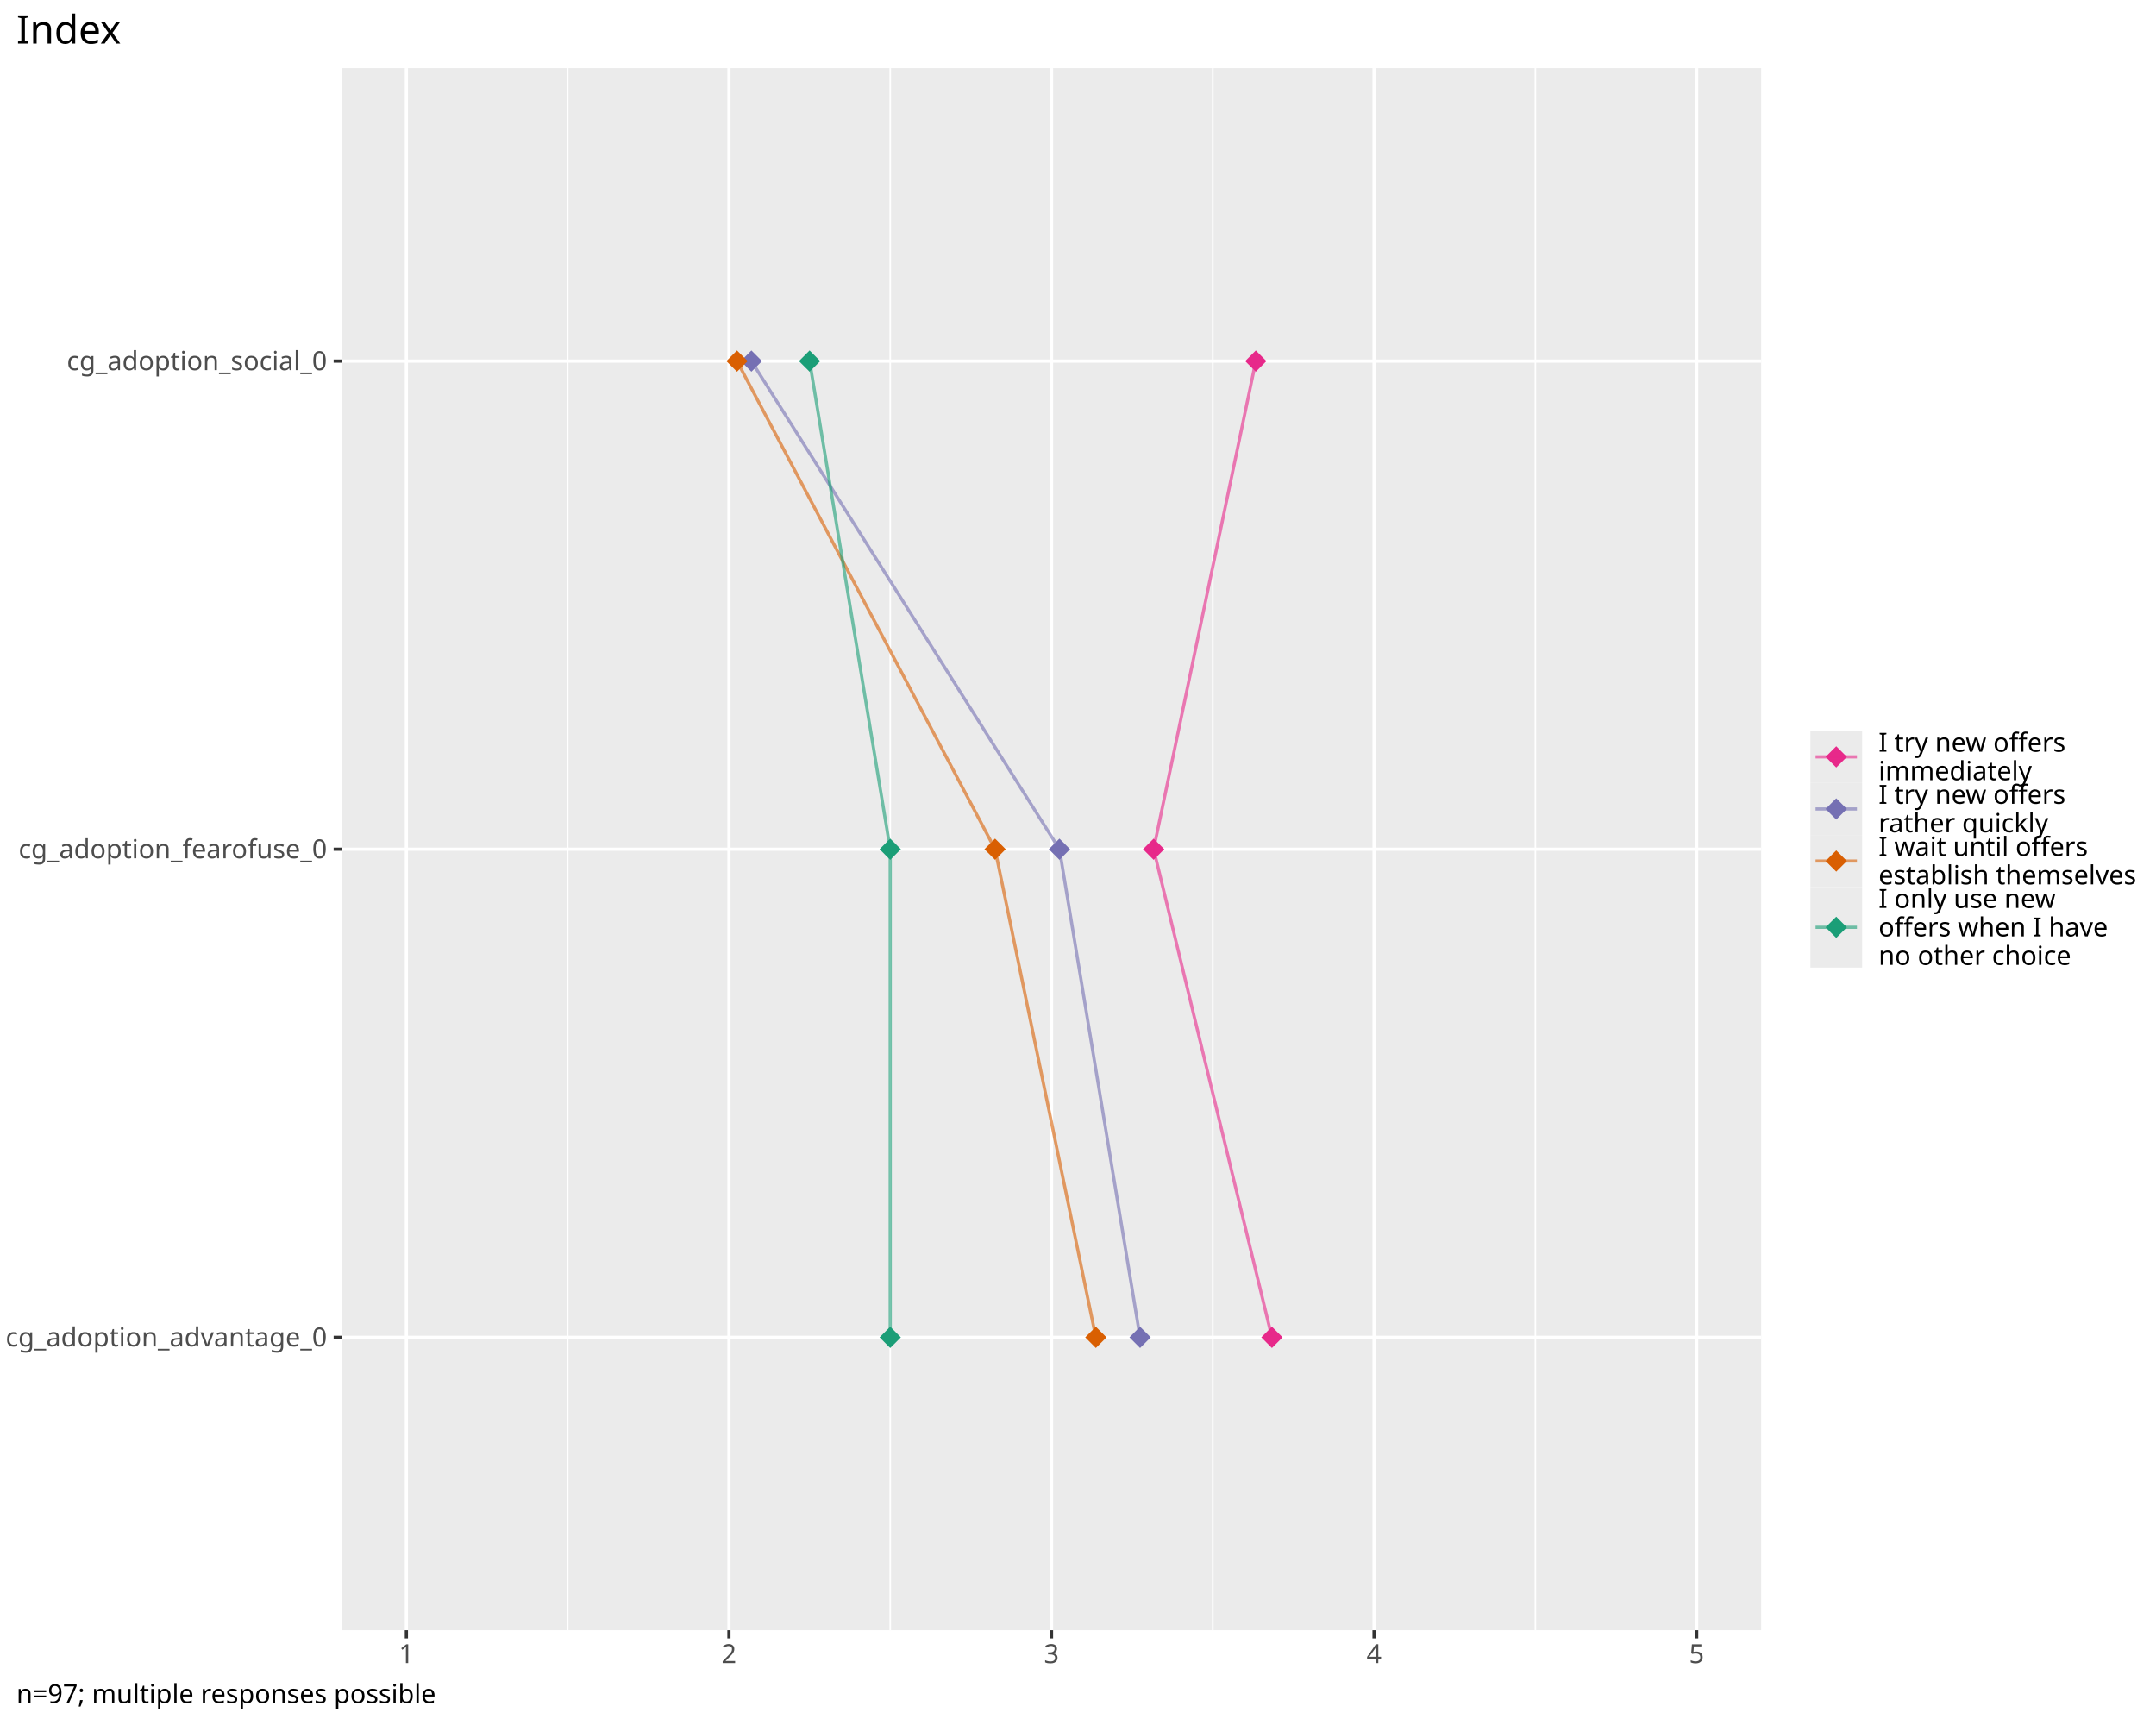
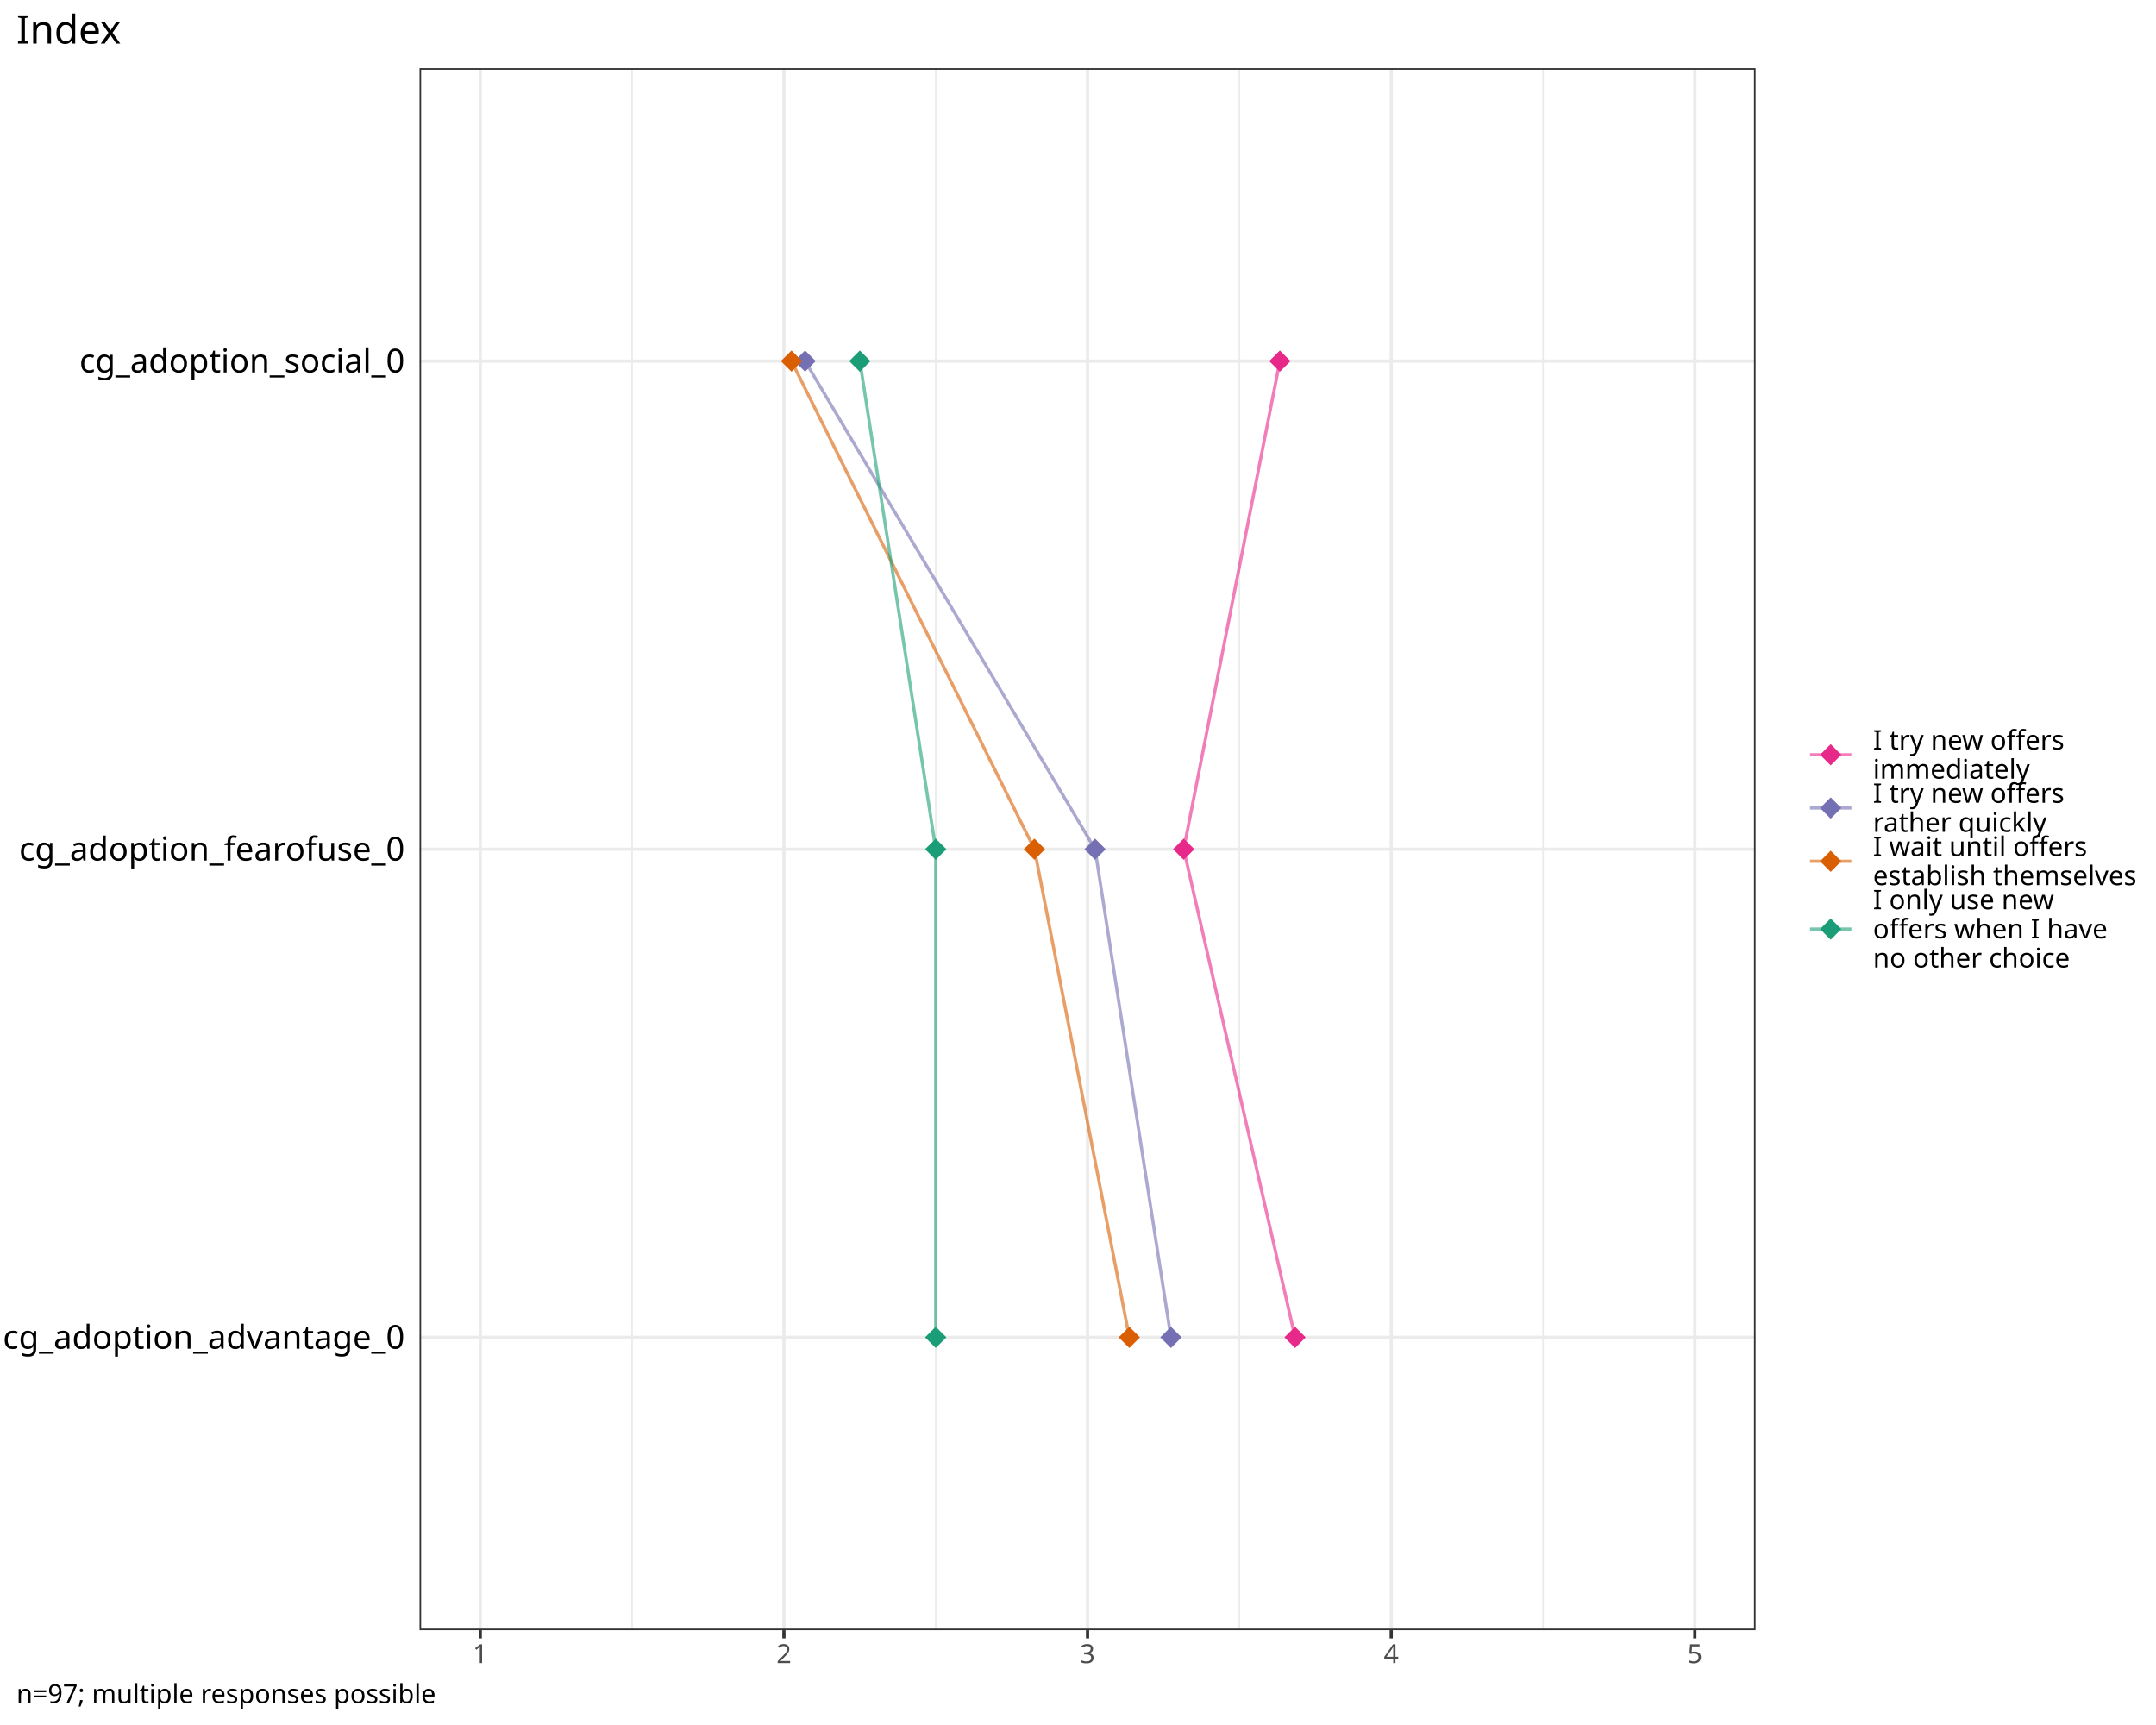
<svg xmlns="http://www.w3.org/2000/svg" class="svglite" data-engine-version="2.0" width="720.00pt" height="576.00pt" viewBox="0 0 720.00 576.00">
  <defs>
    <style type="text/css">
    .svglite line, .svglite polyline, .svglite polygon, .svglite path, .svglite rect, .svglite circle {
      fill: none;
      stroke: #000000;
      stroke-linecap: round;
      stroke-linejoin: round;
      stroke-miterlimit: 10.00;
    }
  </style>
  </defs>
  <rect width="100%" height="100%" style="stroke: none; fill: #FFFFFF;" />
  <defs>
    <clipPath id="cpMC4wMHw3MjAuMDB8MC4wMHw1NzYuMDA=">
      <rect x="0.00" y="0.00" width="720.00" height="576.00" />
    </clipPath>
  </defs>
  <g clip-path="url(#cpMC4wMHw3MjAuMDB8MC4wMHw1NzYuMDA=)">
-     <rect x="0" y="0.00" width="720.00" height="576.00" style="stroke-width: 1.07; stroke: #FFFFFF; fill: #FFFFFF;" />
+     <rect x="0.00" y="0.00" width="720.00" height="576.00" style="stroke-width: 1.07; stroke: #FFFFFF; fill: #FFFFFF;" />
  </g>
  <defs>
-     <clipPath id="cpMTE0LjE2fDU4OC4xNHwyMi43OHw1NDQuMzQ=">
-       <rect x="114.16" y="22.78" width="473.98" height="521.56" />
+     <clipPath id="cpMTQwLjEwfDU4Ni4yOHwyMi43OHw1NDQuMzQ=">
+       <rect x="140.10" y="22.78" width="446.18" height="521.56" />
    </clipPath>
  </defs>
-   <g clip-path="url(#cpMTE0LjE2fDU4OC4xNHwyMi43OHw1NDQuMzQ=)">
-     <rect x="114.16" y="22.78" width="473.98" height="521.56" style="stroke-width: 1.07; stroke: none; fill: #EBEBEB;" />
-     <polyline points="189.57,544.34 189.57,22.78 " style="stroke-width: 0.53; stroke: #FFFFFF; stroke-linecap: butt;" />
-     <polyline points="297.29,544.34 297.29,22.78 " style="stroke-width: 0.53; stroke: #FFFFFF; stroke-linecap: butt;" />
-     <polyline points="405.01,544.34 405.01,22.78 " style="stroke-width: 0.53; stroke: #FFFFFF; stroke-linecap: butt;" />
-     <polyline points="512.74,544.34 512.74,22.78 " style="stroke-width: 0.53; stroke: #FFFFFF; stroke-linecap: butt;" />
-     <polyline points="114.16,446.55 588.14,446.55 " style="stroke-width: 1.07; stroke: #FFFFFF; stroke-linecap: butt;" />
-     <polyline points="114.16,283.56 588.14,283.56 " style="stroke-width: 1.07; stroke: #FFFFFF; stroke-linecap: butt;" />
-     <polyline points="114.16,120.58 588.14,120.58 " style="stroke-width: 1.07; stroke: #FFFFFF; stroke-linecap: butt;" />
-     <polyline points="135.71,544.34 135.71,22.78 " style="stroke-width: 1.07; stroke: #FFFFFF; stroke-linecap: butt;" />
-     <polyline points="243.43,544.34 243.43,22.78 " style="stroke-width: 1.07; stroke: #FFFFFF; stroke-linecap: butt;" />
-     <polyline points="351.15,544.34 351.15,22.78 " style="stroke-width: 1.07; stroke: #FFFFFF; stroke-linecap: butt;" />
-     <polyline points="458.87,544.34 458.87,22.78 " style="stroke-width: 1.07; stroke: #FFFFFF; stroke-linecap: butt;" />
-     <polyline points="566.60,544.34 566.60,22.78 " style="stroke-width: 1.07; stroke: #FFFFFF; stroke-linecap: butt;" />
-     <polygon points="415.82,120.58 419.38,117.02 422.93,120.58 419.38,124.13 " style="stroke-width: 0.71; stroke: none; fill: #E7298A;" />
-     <polygon points="247.38,120.58 250.93,117.02 254.49,120.58 250.93,124.13 " style="stroke-width: 0.71; stroke: none; fill: #7570B3;" />
-     <polygon points="242.57,120.58 246.12,117.02 249.68,120.58 246.12,124.13 " style="stroke-width: 0.71; stroke: none; fill: #D95F02;" />
-     <polygon points="266.80,120.58 270.36,117.02 273.92,120.58 270.36,124.13 " style="stroke-width: 0.71; stroke: none; fill: #1B9E77;" />
-     <polygon points="381.71,283.56 385.26,280.01 388.82,283.56 385.26,287.12 " style="stroke-width: 0.71; stroke: none; fill: #E7298A;" />
-     <polygon points="350.25,283.56 353.80,280.01 357.36,283.56 353.80,287.12 " style="stroke-width: 0.71; stroke: none; fill: #7570B3;" />
-     <polygon points="328.75,283.56 332.30,280.01 335.86,283.56 332.30,287.12 " style="stroke-width: 0.71; stroke: none; fill: #D95F02;" />
-     <polygon points="293.74,283.56 297.29,280.01 300.85,283.56 297.29,287.12 " style="stroke-width: 0.71; stroke: none; fill: #1B9E77;" />
-     <polygon points="421.21,446.55 424.76,443.00 428.32,446.55 424.76,450.11 " style="stroke-width: 0.71; stroke: none; fill: #E7298A;" />
-     <polygon points="377.18,446.55 380.73,443.00 384.29,446.55 380.73,450.11 " style="stroke-width: 0.71; stroke: none; fill: #7570B3;" />
-     <polygon points="362.41,446.55 365.96,443.00 369.52,446.55 365.96,450.11 " style="stroke-width: 0.71; stroke: none; fill: #D95F02;" />
-     <polygon points="293.74,446.55 297.29,443.00 300.85,446.55 297.29,450.11 " style="stroke-width: 0.71; stroke: none; fill: #1B9E77;" />
-     <polyline points="424.76,446.55 385.26,283.56 419.38,120.58 " style="stroke-width: 1.07; stroke: #E7298A; stroke-opacity: 0.60; stroke-linecap: butt;" />
-     <polyline points="380.73,446.55 353.80,283.56 250.93,120.58 " style="stroke-width: 1.07; stroke: #7570B3; stroke-opacity: 0.60; stroke-linecap: butt;" />
-     <polyline points="365.96,446.55 332.30,283.56 246.12,120.58 " style="stroke-width: 1.07; stroke: #D95F02; stroke-opacity: 0.60; stroke-linecap: butt;" />
-     <polyline points="297.29,446.55 297.29,283.56 270.36,120.58 " style="stroke-width: 1.07; stroke: #1B9E77; stroke-opacity: 0.60; stroke-linecap: butt;" />
+   <g clip-path="url(#cpMTQwLjEwfDU4Ni4yOHwyMi43OHw1NDQuMzQ=)">
+     <rect x="140.10" y="22.78" width="446.18" height="521.56" style="stroke-width: 1.07; stroke: none; fill: #FFFFFF;" />
+     <polyline points="211.08,544.34 211.08,22.78 " style="stroke-width: 0.53; stroke: #EBEBEB; stroke-linecap: butt;" />
+     <polyline points="312.49,544.34 312.49,22.78 " style="stroke-width: 0.53; stroke: #EBEBEB; stroke-linecap: butt;" />
+     <polyline points="413.89,544.34 413.89,22.78 " style="stroke-width: 0.53; stroke: #EBEBEB; stroke-linecap: butt;" />
+     <polyline points="515.30,544.34 515.30,22.78 " style="stroke-width: 0.53; stroke: #EBEBEB; stroke-linecap: butt;" />
+     <polyline points="140.10,446.55 586.28,446.55 " style="stroke-width: 1.07; stroke: #EBEBEB; stroke-linecap: butt;" />
+     <polyline points="140.10,283.56 586.28,283.56 " style="stroke-width: 1.07; stroke: #EBEBEB; stroke-linecap: butt;" />
+     <polyline points="140.10,120.58 586.28,120.58 " style="stroke-width: 1.07; stroke: #EBEBEB; stroke-linecap: butt;" />
+     <polyline points="160.38,544.34 160.38,22.78 " style="stroke-width: 1.07; stroke: #EBEBEB; stroke-linecap: butt;" />
+     <polyline points="261.79,544.34 261.79,22.78 " style="stroke-width: 1.07; stroke: #EBEBEB; stroke-linecap: butt;" />
+     <polyline points="363.19,544.34 363.19,22.78 " style="stroke-width: 1.07; stroke: #EBEBEB; stroke-linecap: butt;" />
+     <polyline points="464.60,544.34 464.60,22.78 " style="stroke-width: 1.07; stroke: #EBEBEB; stroke-linecap: butt;" />
+     <polyline points="566.00,544.34 566.00,22.78 " style="stroke-width: 1.07; stroke: #EBEBEB; stroke-linecap: butt;" />
+     <polygon points="423.86,120.58 427.42,117.02 430.97,120.58 427.42,124.13 " style="stroke-width: 0.71; stroke: none; fill: #E7298A;" />
+     <polygon points="265.30,120.58 268.85,117.02 272.41,120.58 268.85,124.13 " style="stroke-width: 0.71; stroke: none; fill: #7570B3;" />
+     <polygon points="260.77,120.58 264.32,117.02 267.88,120.58 264.32,124.13 " style="stroke-width: 0.71; stroke: none; fill: #D95F02;" />
+     <polygon points="283.58,120.58 287.14,117.02 290.69,120.58 287.14,124.13 " style="stroke-width: 0.71; stroke: none; fill: #1B9E77;" />
+     <polygon points="391.75,283.56 395.30,280.01 398.86,283.56 395.30,287.12 " style="stroke-width: 0.71; stroke: none; fill: #E7298A;" />
+     <polygon points="362.13,283.56 365.69,280.01 369.24,283.56 365.69,287.12 " style="stroke-width: 0.71; stroke: none; fill: #7570B3;" />
+     <polygon points="341.89,283.56 345.45,280.01 349.00,283.56 345.45,287.12 " style="stroke-width: 0.71; stroke: none; fill: #D95F02;" />
+     <polygon points="308.93,283.56 312.49,280.01 316.05,283.56 312.49,287.12 " style="stroke-width: 0.71; stroke: none; fill: #1B9E77;" />
+     <polygon points="428.93,446.55 432.49,443.00 436.04,446.55 432.49,450.11 " style="stroke-width: 0.71; stroke: none; fill: #E7298A;" />
+     <polygon points="387.48,446.55 391.04,443.00 394.59,446.55 391.04,450.11 " style="stroke-width: 0.71; stroke: none; fill: #7570B3;" />
+     <polygon points="373.58,446.55 377.14,443.00 380.69,446.55 377.14,450.11 " style="stroke-width: 0.71; stroke: none; fill: #D95F02;" />
+     <polygon points="308.93,446.55 312.49,443.00 316.05,446.55 312.49,450.11 " style="stroke-width: 0.71; stroke: none; fill: #1B9E77;" />
+     <polyline points="432.49,446.55 395.30,283.56 427.42,120.58 " style="stroke-width: 1.07; stroke: #E7298A; stroke-opacity: 0.60; stroke-linecap: butt;" />
+     <polyline points="391.04,446.55 365.69,283.56 268.85,120.58 " style="stroke-width: 1.07; stroke: #7570B3; stroke-opacity: 0.60; stroke-linecap: butt;" />
+     <polyline points="377.14,446.55 345.45,283.56 264.32,120.58 " style="stroke-width: 1.07; stroke: #D95F02; stroke-opacity: 0.60; stroke-linecap: butt;" />
+     <polyline points="312.49,446.55 312.49,283.56 287.14,120.58 " style="stroke-width: 1.07; stroke: #1B9E77; stroke-opacity: 0.60; stroke-linecap: butt;" />
+     <rect x="140.10" y="22.78" width="446.18" height="521.56" style="stroke-width: 1.07; stroke: #333333;" />
  </g>
  <g clip-path="url(#cpMC4wMHw3MjAuMDB8MC4wMHw1NzYuMDA=)">
-     <text x="109.23" y="449.58" text-anchor="end" style="font-size: 8.80px; fill: #4D4D4D; font-family: sans;" textLength="103.75px" lengthAdjust="spacingAndGlyphs">cg_adoption_advantage_0</text>
-     <text x="109.23" y="286.59" text-anchor="end" style="font-size: 8.80px; fill: #4D4D4D; font-family: sans;" textLength="99.34px" lengthAdjust="spacingAndGlyphs">cg_adoption_fearofuse_0</text>
-     <text x="109.23" y="123.60" text-anchor="end" style="font-size: 8.80px; fill: #4D4D4D; font-family: sans;" textLength="85.15px" lengthAdjust="spacingAndGlyphs">cg_adoption_social_0</text>
-     <polyline points="111.42,446.55 114.16,446.55 " style="stroke-width: 1.07; stroke: #333333; stroke-linecap: butt;" />
-     <polyline points="111.42,283.56 114.16,283.56 " style="stroke-width: 1.07; stroke: #333333; stroke-linecap: butt;" />
-     <polyline points="111.42,120.58 114.16,120.58 " style="stroke-width: 1.07; stroke: #333333; stroke-linecap: butt;" />
-     <polyline points="135.71,547.08 135.71,544.34 " style="stroke-width: 1.07; stroke: #333333; stroke-linecap: butt;" />
-     <polyline points="243.43,547.08 243.43,544.34 " style="stroke-width: 1.07; stroke: #333333; stroke-linecap: butt;" />
-     <polyline points="351.15,547.08 351.15,544.34 " style="stroke-width: 1.07; stroke: #333333; stroke-linecap: butt;" />
-     <polyline points="458.87,547.08 458.87,544.34 " style="stroke-width: 1.07; stroke: #333333; stroke-linecap: butt;" />
-     <polyline points="566.60,547.08 566.60,544.34 " style="stroke-width: 1.07; stroke: #333333; stroke-linecap: butt;" />
-     <text x="135.71" y="555.33" text-anchor="middle" style="font-size: 8.80px; fill: #4D4D4D; font-family: sans;" textLength="4.89px" lengthAdjust="spacingAndGlyphs">1</text>
-     <text x="243.43" y="555.33" text-anchor="middle" style="font-size: 8.80px; fill: #4D4D4D; font-family: sans;" textLength="4.89px" lengthAdjust="spacingAndGlyphs">2</text>
-     <text x="351.15" y="555.33" text-anchor="middle" style="font-size: 8.80px; fill: #4D4D4D; font-family: sans;" textLength="4.89px" lengthAdjust="spacingAndGlyphs">3</text>
-     <text x="458.87" y="555.33" text-anchor="middle" style="font-size: 8.80px; fill: #4D4D4D; font-family: sans;" textLength="4.89px" lengthAdjust="spacingAndGlyphs">4</text>
-     <text x="566.60" y="555.33" text-anchor="middle" style="font-size: 8.80px; fill: #4D4D4D; font-family: sans;" textLength="4.89px" lengthAdjust="spacingAndGlyphs">5</text>
-     <rect x="599.10" y="238.56" width="115.42" height="90.01" style="stroke-width: 1.07; stroke: none; fill: #FFFFFF;" />
-     <rect x="604.58" y="244.04" width="17.28" height="17.39" style="stroke-width: 1.07; stroke: none; fill: #EBEBEB;" />
-     <polygon points="609.66,252.73 613.22,249.18 616.77,252.73 613.22,256.29 " style="stroke-width: 0.71; stroke: none; fill: #E7298A;" />
-     <line x1="606.31" y1="252.73" x2="620.13" y2="252.73" style="stroke-width: 1.07; stroke: #E7298A; stroke-opacity: 0.60; stroke-linecap: butt;" />
-     <rect x="604.58" y="261.42" width="17.28" height="17.39" style="stroke-width: 1.07; stroke: none; fill: #EBEBEB;" />
-     <polygon points="609.66,270.12 613.22,266.56 616.77,270.12 613.22,273.67 " style="stroke-width: 0.71; stroke: none; fill: #7570B3;" />
-     <line x1="606.31" y1="270.12" x2="620.13" y2="270.12" style="stroke-width: 1.07; stroke: #7570B3; stroke-opacity: 0.60; stroke-linecap: butt;" />
-     <rect x="604.58" y="278.81" width="17.28" height="17.39" style="stroke-width: 1.07; stroke: none; fill: #EBEBEB;" />
-     <polygon points="609.66,287.51 613.22,283.95 616.77,287.51 613.22,291.06 " style="stroke-width: 0.71; stroke: none; fill: #D95F02;" />
-     <line x1="606.31" y1="287.51" x2="620.13" y2="287.51" style="stroke-width: 1.07; stroke: #D95F02; stroke-opacity: 0.60; stroke-linecap: butt;" />
-     <rect x="604.58" y="296.20" width="17.28" height="26.89" style="stroke-width: 1.07; stroke: none; fill: #EBEBEB;" />
-     <polygon points="609.66,309.64 613.22,306.09 616.77,309.64 613.22,313.20 " style="stroke-width: 0.71; stroke: none; fill: #1B9E77;" />
-     <line x1="606.31" y1="309.64" x2="620.13" y2="309.64" style="stroke-width: 1.07; stroke: #1B9E77; stroke-opacity: 0.60; stroke-linecap: butt;" />
-     <text x="627.34" y="251.01" style="font-size: 8.80px; font-family: sans;" textLength="57.72px" lengthAdjust="spacingAndGlyphs">I try new offers</text>
-     <text x="627.34" y="260.51" style="font-size: 8.80px; font-family: sans;" textLength="46.96px" lengthAdjust="spacingAndGlyphs">immediately</text>
-     <text x="627.34" y="268.39" style="font-size: 8.80px; font-family: sans;" textLength="57.72px" lengthAdjust="spacingAndGlyphs">I try new offers</text>
-     <text x="627.34" y="277.90" style="font-size: 8.80px; font-family: sans;" textLength="52.34px" lengthAdjust="spacingAndGlyphs">rather quickly</text>
-     <text x="627.34" y="285.78" style="font-size: 8.80px; font-family: sans;" textLength="63.58px" lengthAdjust="spacingAndGlyphs">I wait until offers</text>
-     <text x="627.34" y="295.29" style="font-size: 8.80px; font-family: sans;" textLength="81.70px" lengthAdjust="spacingAndGlyphs">establish themselves</text>
-     <text x="627.34" y="303.17" style="font-size: 8.80px; font-family: sans;" textLength="56.26px" lengthAdjust="spacingAndGlyphs">I only use new</text>
-     <text x="627.34" y="312.67" style="font-size: 8.80px; font-family: sans;" textLength="71.92px" lengthAdjust="spacingAndGlyphs">offers when I have</text>
-     <text x="627.34" y="322.18" style="font-size: 8.80px; font-family: sans;" textLength="60.18px" lengthAdjust="spacingAndGlyphs">no other choice</text>
+     <text x="135.17" y="450.34" text-anchor="end" style="font-size: 11.00px; font-family: sans;" textLength="129.69px" lengthAdjust="spacingAndGlyphs">cg_adoption_advantage_0</text>
+     <text x="135.17" y="287.35" text-anchor="end" style="font-size: 11.00px; font-family: sans;" textLength="124.17px" lengthAdjust="spacingAndGlyphs">cg_adoption_fearofuse_0</text>
+     <text x="135.17" y="124.36" text-anchor="end" style="font-size: 11.00px; font-family: sans;" textLength="106.43px" lengthAdjust="spacingAndGlyphs">cg_adoption_social_0</text>
+     <polyline points="160.38,547.08 160.38,544.34 " style="stroke-width: 1.07; stroke: #333333; stroke-linecap: butt;" />
+     <polyline points="261.79,547.08 261.79,544.34 " style="stroke-width: 1.07; stroke: #333333; stroke-linecap: butt;" />
+     <polyline points="363.19,547.08 363.19,544.34 " style="stroke-width: 1.07; stroke: #333333; stroke-linecap: butt;" />
+     <polyline points="464.60,547.08 464.60,544.34 " style="stroke-width: 1.07; stroke: #333333; stroke-linecap: butt;" />
+     <polyline points="566.00,547.08 566.00,544.34 " style="stroke-width: 1.07; stroke: #333333; stroke-linecap: butt;" />
+     <text x="160.38" y="555.33" text-anchor="middle" style="font-size: 8.80px; fill: #4D4D4D; font-family: sans;" textLength="4.89px" lengthAdjust="spacingAndGlyphs">1</text>
+     <text x="261.79" y="555.33" text-anchor="middle" style="font-size: 8.80px; fill: #4D4D4D; font-family: sans;" textLength="4.89px" lengthAdjust="spacingAndGlyphs">2</text>
+     <text x="363.19" y="555.33" text-anchor="middle" style="font-size: 8.80px; fill: #4D4D4D; font-family: sans;" textLength="4.89px" lengthAdjust="spacingAndGlyphs">3</text>
+     <text x="464.60" y="555.33" text-anchor="middle" style="font-size: 8.80px; fill: #4D4D4D; font-family: sans;" textLength="4.89px" lengthAdjust="spacingAndGlyphs">4</text>
+     <text x="566.00" y="555.33" text-anchor="middle" style="font-size: 8.80px; fill: #4D4D4D; font-family: sans;" textLength="4.89px" lengthAdjust="spacingAndGlyphs">5</text>
+     <rect x="597.24" y="237.66" width="117.28" height="91.81" style="stroke-width: 1.07; stroke: none; fill: #FFFFFF;" />
+     <rect x="602.72" y="243.14" width="17.28" height="17.78" style="stroke-width: 1.07; stroke: none; fill: #FFFFFF;" />
+     <polygon points="607.81,252.03 611.36,248.47 614.92,252.03 611.36,255.59 " style="stroke-width: 0.71; stroke: none; fill: #E7298A;" />
+     <line x1="604.45" y1="252.03" x2="618.27" y2="252.03" style="stroke-width: 1.07; stroke: #E7298A; stroke-opacity: 0.60; stroke-linecap: butt;" />
+     <rect x="602.72" y="260.92" width="17.28" height="17.78" style="stroke-width: 1.07; stroke: none; fill: #FFFFFF;" />
+     <polygon points="607.81,269.81 611.36,266.26 614.92,269.81 611.36,273.37 " style="stroke-width: 0.71; stroke: none; fill: #7570B3;" />
+     <line x1="604.45" y1="269.81" x2="618.27" y2="269.81" style="stroke-width: 1.07; stroke: #7570B3; stroke-opacity: 0.60; stroke-linecap: butt;" />
+     <rect x="602.72" y="278.70" width="17.28" height="17.78" style="stroke-width: 1.07; stroke: none; fill: #FFFFFF;" />
+     <polygon points="607.81,287.59 611.36,284.04 614.92,287.59 611.36,291.15 " style="stroke-width: 0.71; stroke: none; fill: #D95F02;" />
+     <line x1="604.45" y1="287.59" x2="618.27" y2="287.59" style="stroke-width: 1.07; stroke: #D95F02; stroke-opacity: 0.60; stroke-linecap: butt;" />
+     <rect x="602.72" y="296.49" width="17.28" height="27.50" style="stroke-width: 1.07; stroke: none; fill: #FFFFFF;" />
+     <polygon points="607.81,310.24 611.36,306.68 614.92,310.24 611.36,313.79 " style="stroke-width: 0.71; stroke: none; fill: #1B9E77;" />
+     <line x1="604.45" y1="310.24" x2="618.27" y2="310.24" style="stroke-width: 1.07; stroke: #1B9E77; stroke-opacity: 0.60; stroke-linecap: butt;" />
+     <text x="625.48" y="250.27" style="font-size: 9.00px; font-family: sans;" textLength="59.03px" lengthAdjust="spacingAndGlyphs">I try new offers</text>
+     <text x="625.48" y="259.99" style="font-size: 9.00px; font-family: sans;" textLength="48.02px" lengthAdjust="spacingAndGlyphs">immediately</text>
+     <text x="625.48" y="268.05" style="font-size: 9.00px; font-family: sans;" textLength="59.03px" lengthAdjust="spacingAndGlyphs">I try new offers</text>
+     <text x="625.48" y="277.77" style="font-size: 9.00px; font-family: sans;" textLength="53.53px" lengthAdjust="spacingAndGlyphs">rather quickly</text>
+     <text x="625.48" y="285.83" style="font-size: 9.00px; font-family: sans;" textLength="65.03px" lengthAdjust="spacingAndGlyphs">I wait until offers</text>
+     <text x="625.48" y="295.55" style="font-size: 9.00px; font-family: sans;" textLength="83.56px" lengthAdjust="spacingAndGlyphs">establish themselves</text>
+     <text x="625.48" y="303.61" style="font-size: 9.00px; font-family: sans;" textLength="57.54px" lengthAdjust="spacingAndGlyphs">I only use new</text>
+     <text x="625.48" y="313.33" style="font-size: 9.00px; font-family: sans;" textLength="73.55px" lengthAdjust="spacingAndGlyphs">offers when I have</text>
+     <text x="625.48" y="323.05" style="font-size: 9.00px; font-family: sans;" textLength="61.55px" lengthAdjust="spacingAndGlyphs">no other choice</text>
    <text x="5.48" y="14.56" style="font-size: 13.20px; font-family: sans;" textLength="32.30px" lengthAdjust="spacingAndGlyphs">Index</text>
    <text x="5.48" y="568.69" style="font-size: 8.80px; font-family: sans;" textLength="132.83px" lengthAdjust="spacingAndGlyphs">n=97; multiple responses possible</text>
  </g>
</svg>
